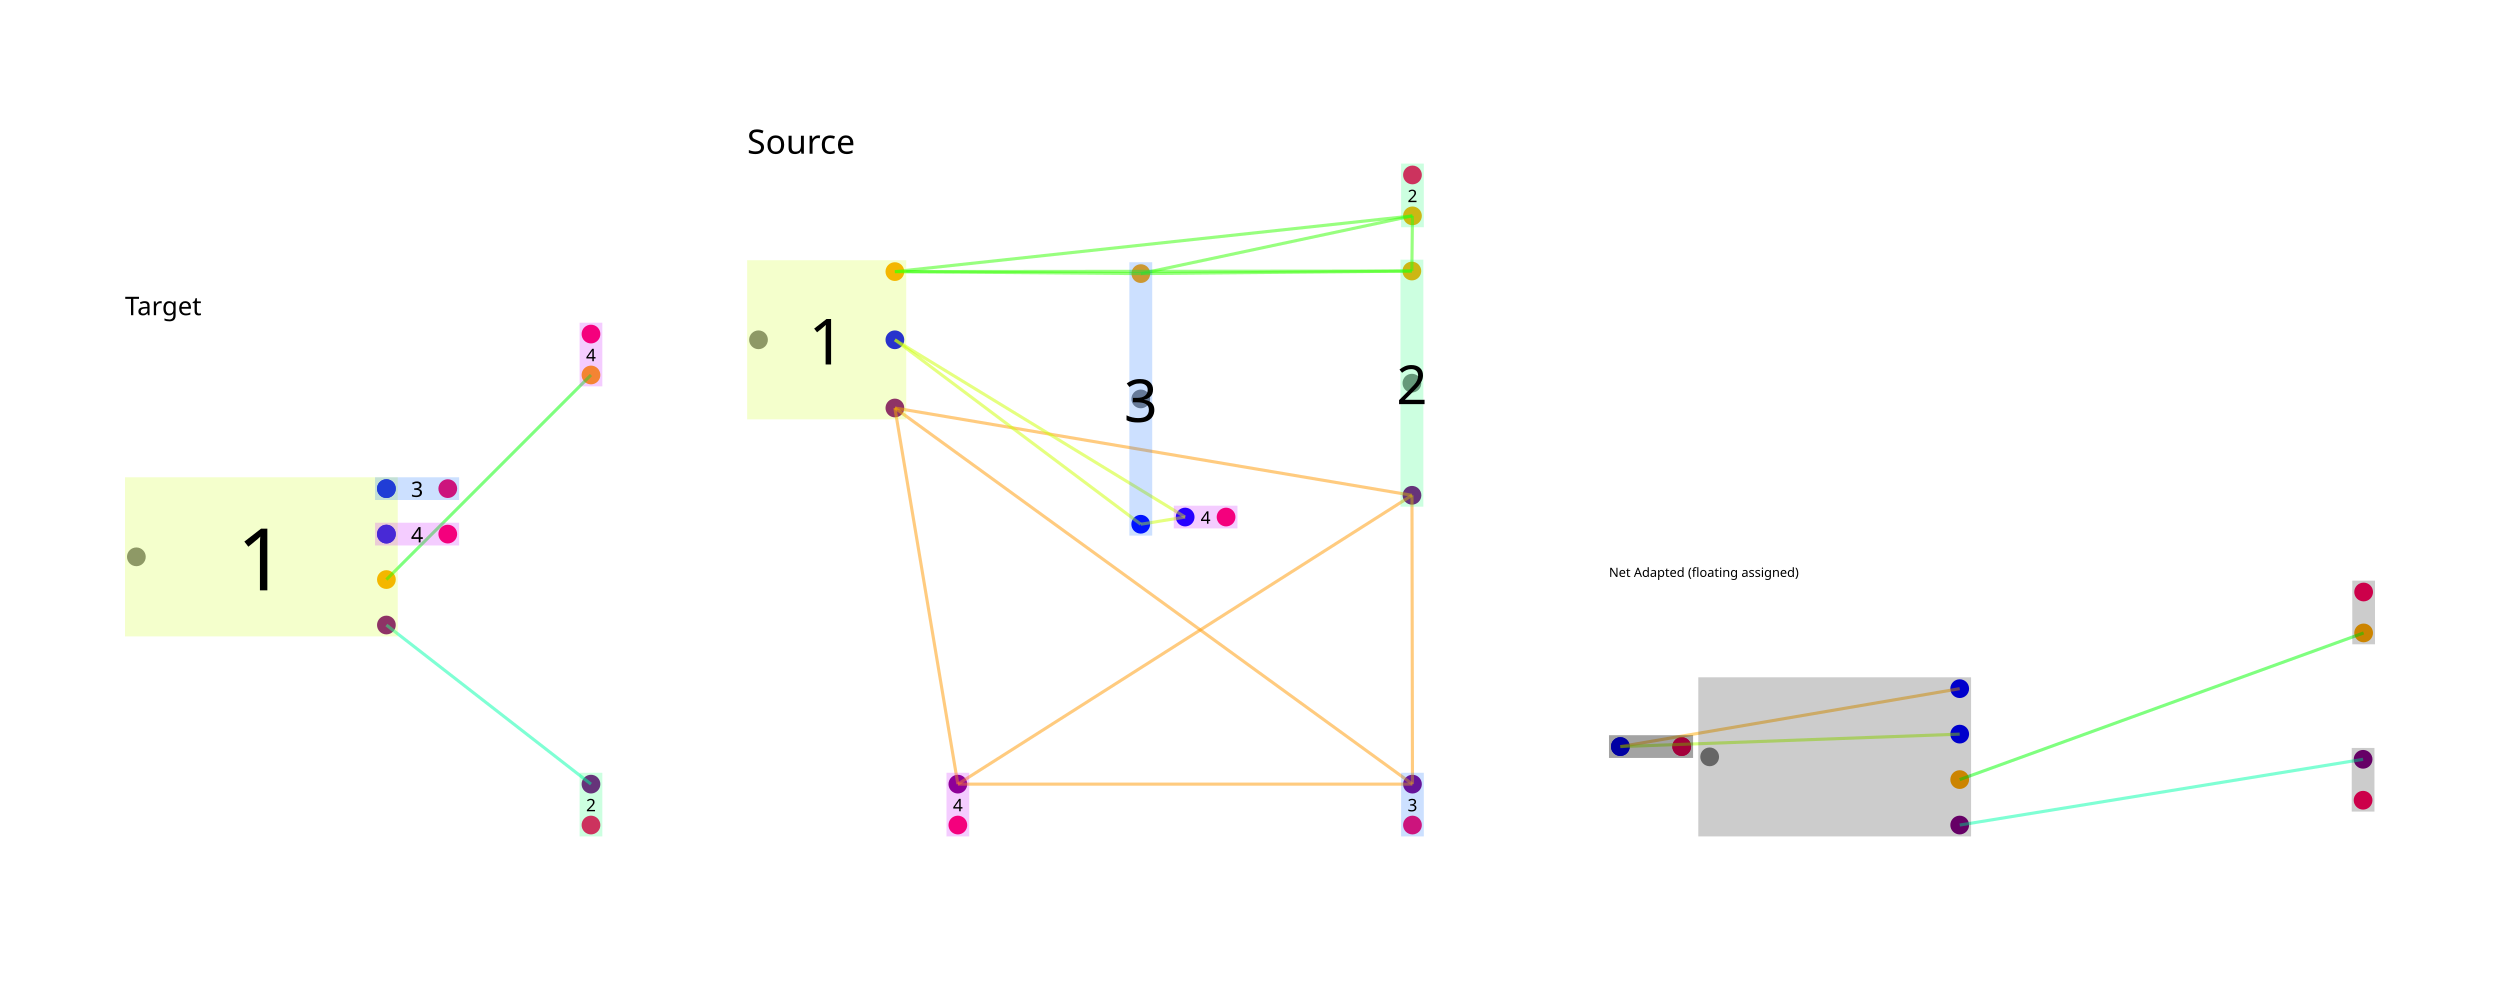
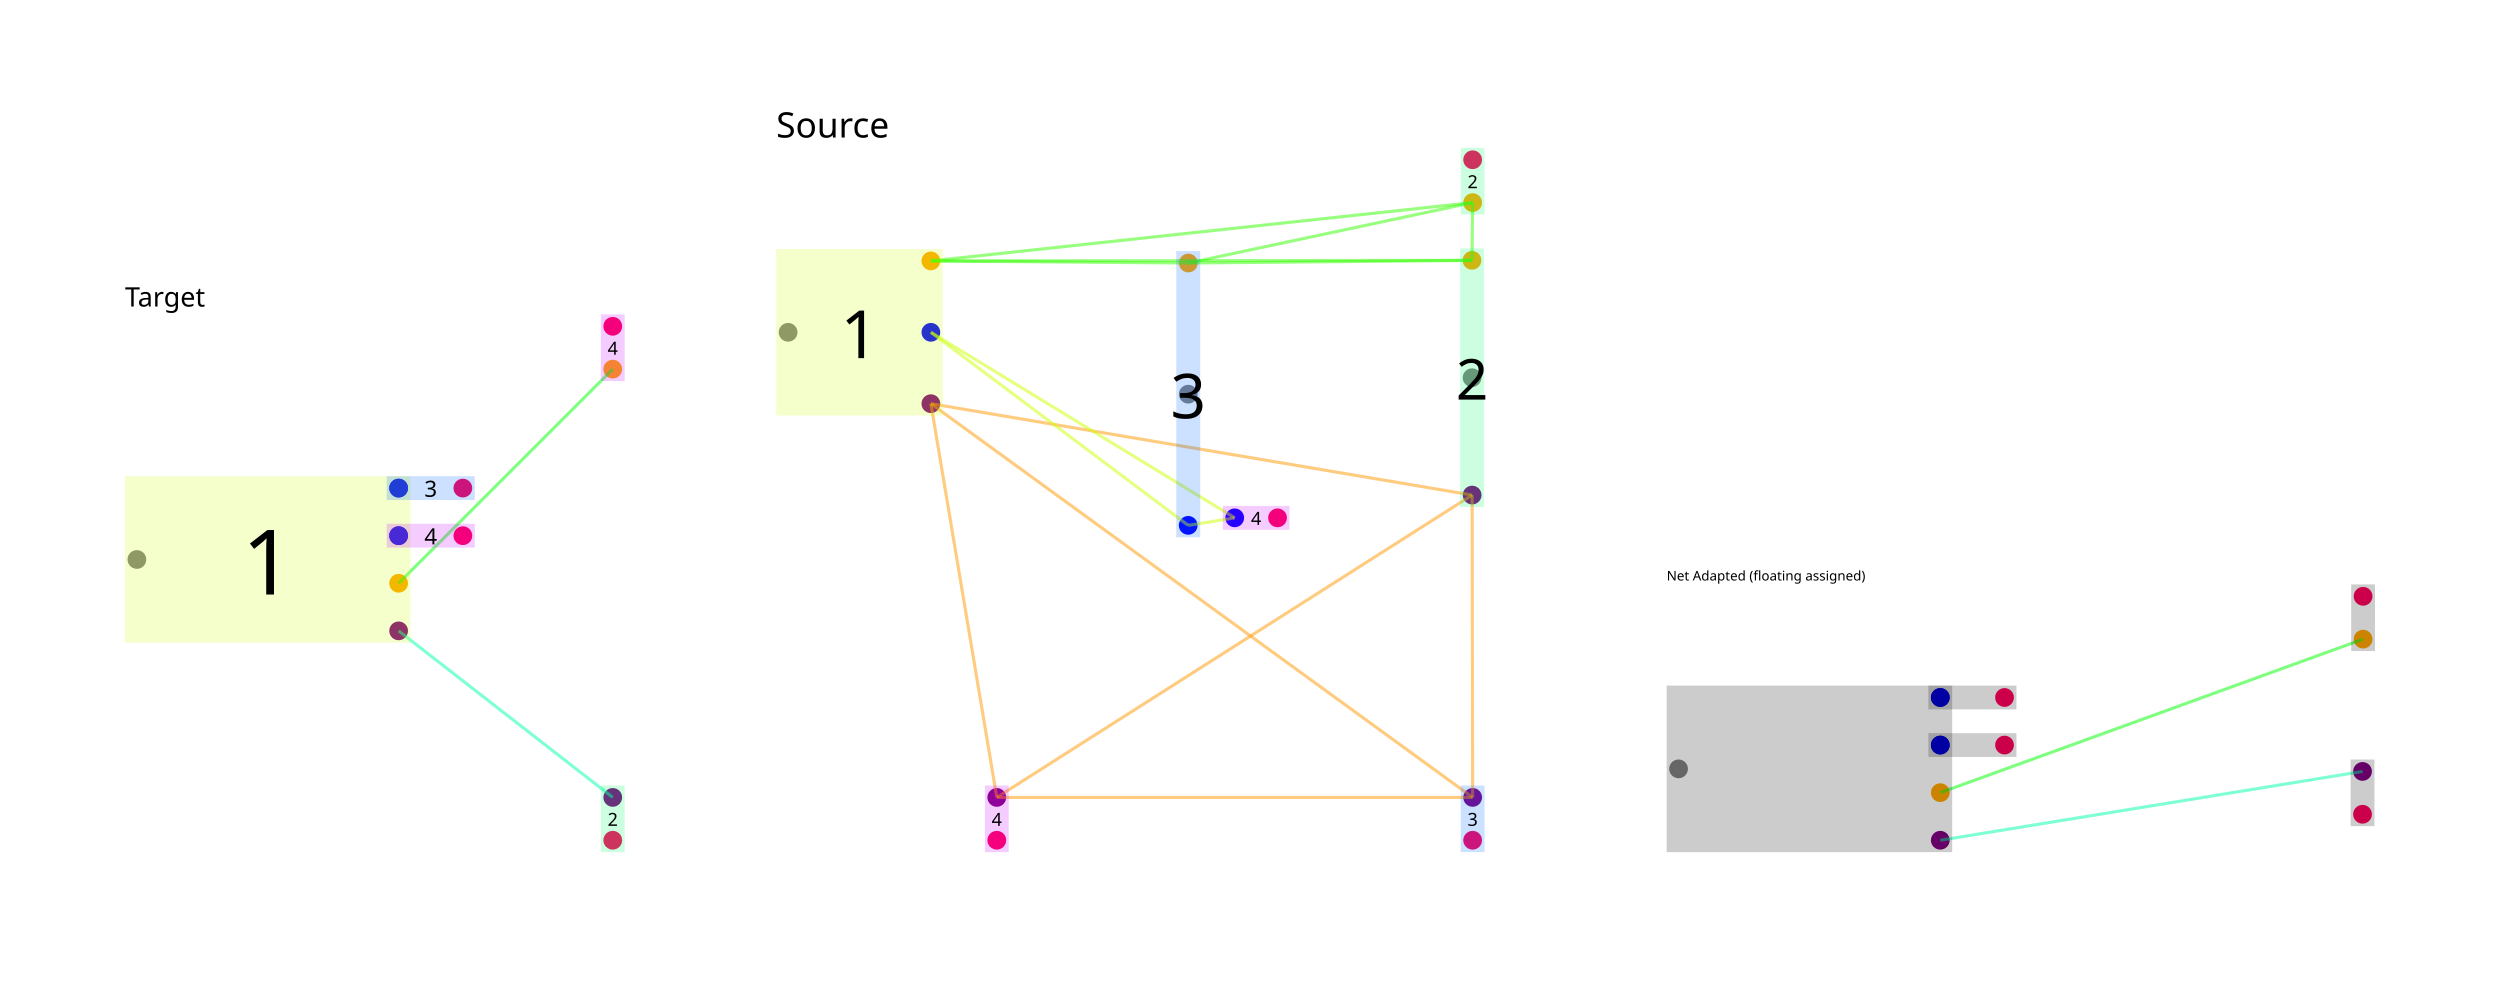
<svg xmlns="http://www.w3.org/2000/svg" width="800" height="320" viewBox="0 0 800 320">
  <rect width="100%" height="100%" fill="white" />
  <g>
-     <circle data-type="point" data-label="schematic_component_0_center component_center center_schematic_component_0" data-x="0" data-y="0" cx="43.637" cy="178.184" r="3" fill="gray" />
-   </g>
-   <g>
-     <circle data-type="point" data-label="schematic_port_0 normal unnamedsubcircuit13_connectivity_net0" data-x="1.1" data-y="0.30000000000000004" cx="123.648" cy="156.363" r="3" fill="blue" />
-   </g>
-   <g>
-     <circle data-type="point" data-label="schematic_port_1 normal unnamedsubcircuit13_connectivity_net1" data-x="1.1" data-y="0.09999999999999998" cx="123.648" cy="170.911" r="3" fill="blue" />
-   </g>
-   <g>
-     <circle data-type="point" data-label="schematic_port_2 vcc unnamedsubcircuit13_connectivity_net2" data-x="1.1" data-y="-0.10000000000000003" cx="123.648" cy="185.458" r="3" fill="orange" />
-   </g>
-   <g>
-     <circle data-type="point" data-label="schematic_port_3 gnd unnamedsubcircuit13_connectivity_net3" data-x="1.1" data-y="-0.30000000000000004" cx="123.648" cy="200.006" r="3" fill="purple" />
-   </g>
-   <g>
-     <circle data-type="point" data-label="schematic_net_label_0_pin gnd unnamedsubcircuit13_connectivity_net3" data-x="2" data-y="-1" cx="189.112" cy="250.922" r="3" fill="purple" />
-   </g>
-   <g>
-     <circle data-type="point" data-label="schematic_net_label_0_center netlabel_center schematic_net_label_0_center" data-x="2" data-y="-1.18" cx="189.112" cy="264.015" r="3" fill="hsl(338.4, 100%, 50%, 1)" />
-   </g>
-   <g>
-     <circle data-type="point" data-label="schematic_net_label_1_pin vcc unnamedsubcircuit13_connectivity_net2" data-x="2" data-y="0.8" cx="189.112" cy="119.994" r="3" fill="orange" />
-   </g>
-   <g>
-     <circle data-type="point" data-label="schematic_net_label_1_center netlabel_center schematic_net_label_1_center" data-x="2" data-y="0.98" cx="189.112" cy="106.901" r="3" fill="hsl(338.4, 100%, 50%, 1)" />
-   </g>
-   <g>
-     <circle data-type="point" data-label="schematic_net_label_2_pin normal unnamedsubcircuit13_connectivity_net0" data-x="1.1" data-y="0.30000000000000004" cx="123.648" cy="156.363" r="3" fill="blue" />
-   </g>
-   <g>
-     <circle data-type="point" data-label="schematic_net_label_2_center netlabel_center schematic_net_label_2_center" data-x="1.37" data-y="0.30000000000000004" cx="143.288" cy="156.363" r="3" fill="hsl(338.4, 100%, 50%, 1)" />
-   </g>
-   <g>
-     <circle data-type="point" data-label="schematic_net_label_3_pin normal unnamedsubcircuit13_connectivity_net1" data-x="1.1" data-y="0.09999999999999998" cx="123.648" cy="170.911" r="3" fill="blue" />
-   </g>
-   <g>
-     <circle data-type="point" data-label="schematic_net_label_3_center netlabel_center schematic_net_label_3_center" data-x="1.37" data-y="0.09999999999999998" cx="143.288" cy="170.911" r="3" fill="hsl(338.4, 100%, 50%, 1)" />
-   </g>
-   <g>
-     <circle data-type="point" data-label="schematic_component_0_center component_center center_schematic_component_0" data-x="2.736982540428231" data-y="0.9547950420240321" cx="242.719" cy="108.735" r="3" fill="gray" />
-   </g>
-   <g>
-     <circle data-type="point" data-label="schematic_port_0 gnd unnamedsubcircuit496_connectivity_net3" data-x="3.336982540428231" data-y="0.654795042024032" cx="286.361" cy="130.556" r="3" fill="purple" />
-   </g>
-   <g>
-     <circle data-type="point" data-label="schematic_port_1 normal unnamedsubcircuit496_connectivity_net1" data-x="3.336982540428231" data-y="0.9547950420240321" cx="286.361" cy="108.735" r="3" fill="blue" />
-   </g>
-   <g>
-     <circle data-type="point" data-label="schematic_port_2 vcc unnamedsubcircuit496_connectivity_net2" data-x="3.336982540428231" data-y="1.2547950420240321" cx="286.361" cy="86.913" r="3" fill="orange" />
-   </g>
-   <g>
-     <circle data-type="point" data-label="schematic_component_1_center component_center center_schematic_component_1" data-x="5.6116183458540805" data-y="0.7639923882821401" cx="451.813" cy="122.613" r="3" fill="gray" />
-   </g>
-   <g>
-     <circle data-type="point" data-label="schematic_port_3 vcc unnamedsubcircuit496_connectivity_net2" data-x="5.61134499585408" data-y="1.25725668828214" cx="451.793" cy="86.734" r="3" fill="orange" />
-   </g>
-   <g>
-     <circle data-type="point" data-label="schematic_port_4 gnd unnamedsubcircuit496_connectivity_net3" data-x="5.611891695854081" data-y="0.2707280882821401" cx="451.833" cy="158.492" r="3" fill="purple" />
-   </g>
-   <g>
-     <circle data-type="point" data-label="schematic_component_2_center component_center center_schematic_component_2" data-x="4.418793728406097" data-y="0.6946845352018942" cx="365.05" cy="127.655" r="3" fill="gray" />
-   </g>
-   <g>
-     <circle data-type="point" data-label="schematic_port_5 normal unnamedsubcircuit496_connectivity_net1" data-x="4.418520478406098" data-y="0.14339383520189397" cx="365.03" cy="167.754" r="3" fill="blue" />
-   </g>
-   <g>
-     <circle data-type="point" data-label="schematic_port_6 vcc unnamedsubcircuit496_connectivity_net2" data-x="4.4190669784060965" data-y="1.2459752352018945" cx="365.07" cy="87.555" r="3" fill="orange" />
-   </g>
-   <g>
-     <circle data-type="point" data-label="schematic_net_label_0_pin vcc unnamedsubcircuit496_connectivity_net2" data-x="5.614024435947429" data-y="1.5000000000000002" cx="451.988" cy="69.078" r="3" fill="orange" />
-   </g>
-   <g>
-     <circle data-type="point" data-label="schematic_net_label_0_center netlabel_center schematic_net_label_0_center" data-x="5.614024435947429" data-y="1.6800000000000002" cx="451.988" cy="55.985" r="3" fill="hsl(338.4, 100%, 50%, 1)" />
-   </g>
-   <g>
-     <circle data-type="point" data-label="schematic_net_label_1_pin normal unnamedsubcircuit496_connectivity_net1" data-x="4.614024435947429" data-y="0.17500000000000027" cx="379.251" cy="165.455" r="3" fill="blue" />
-   </g>
-   <g>
-     <circle data-type="point" data-label="schematic_net_label_1_center netlabel_center schematic_net_label_1_center" data-x="4.7940244359474296" data-y="0.17500000000000027" cx="392.343" cy="165.455" r="3" fill="hsl(338.4, 100%, 50%, 1)" />
-   </g>
-   <g>
-     <circle data-type="point" data-label="schematic_net_label_2_pin gnd unnamedsubcircuit496_connectivity_net3" data-x="5.614024435947429" data-y="-0.9999999999999998" cx="451.988" cy="250.922" r="3" fill="purple" />
-   </g>
-   <g>
-     <circle data-type="point" data-label="schematic_net_label_2_center netlabel_center schematic_net_label_2_center" data-x="5.614024435947429" data-y="-1.18" cx="451.988" cy="264.015" r="3" fill="hsl(338.4, 100%, 50%, 1)" />
-   </g>
-   <g>
-     <circle data-type="point" data-label="schematic_net_label_3_pin gnd unnamedsubcircuit496_connectivity_net3" data-x="3.614024435947429" data-y="-0.9999999999999998" cx="306.513" cy="250.922" r="3" fill="purple" />
-   </g>
-   <g>
-     <circle data-type="point" data-label="schematic_net_label_3_center netlabel_center schematic_net_label_3_center" data-x="3.614024435947429" data-y="-1.18" cx="306.513" cy="264.015" r="3" fill="hsl(338.4, 100%, 50%, 1)" />
-   </g>
-   <g>
-     <circle data-type="point" data-label="schematic_component_0_center component_center center_schematic_component_0" data-x="6.9215335087631145" data-y="-0.8799999999999998" cx="547.094" cy="242.194" r="3" fill="gray" />
-   </g>
-   <g>
-     <circle data-type="point" data-label="schematic_port_0 normal unnamedsubcircuit13_connectivity_net0" data-x="8.021533508763113" data-y="-0.5799999999999996" cx="627.105" cy="220.372" r="3" fill="blue" />
-   </g>
-   <g>
-     <circle data-type="point" data-label="schematic_port_1 normal unnamedsubcircuit13_connectivity_net1" data-x="8.021533508763113" data-y="-0.7799999999999998" cx="627.105" cy="234.92" r="3" fill="blue" />
-   </g>
-   <g>
-     <circle data-type="point" data-label="schematic_port_2 vcc unnamedsubcircuit13_connectivity_net2" data-x="8.021533508763113" data-y="-0.9799999999999998" cx="627.105" cy="249.467" r="3" fill="orange" />
-   </g>
-   <g>
-     <circle data-type="point" data-label="schematic_port_3 gnd unnamedsubcircuit13_connectivity_net3" data-x="8.021533508763113" data-y="-1.1799999999999997" cx="627.105" cy="264.015" r="3" fill="purple" />
-   </g>
-   <g>
-     <circle data-type="point" data-label="schematic_net_label_0_pin gnd unnamedsubcircuit13_connectivity_net3" data-x="9.796169314188964" data-y="-0.8908026537418918" cx="756.188" cy="242.979" r="3" fill="purple" />
-   </g>
-   <g>
-     <circle data-type="point" data-label="schematic_net_label_0_center netlabel_center schematic_net_label_0_center" data-x="9.796169314188964" data-y="-1.0708026537418918" cx="756.188" cy="256.072" r="3" fill="hsl(338.4, 100%, 50%, 1)" />
-   </g>
-   <g>
-     <circle data-type="point" data-label="schematic_net_label_1_pin vcc unnamedsubcircuit13_connectivity_net2" data-x="9.798575404282312" data-y="-0.33479504202403165" cx="756.363" cy="202.537" r="3" fill="orange" />
-   </g>
-   <g>
-     <circle data-type="point" data-label="schematic_net_label_1_center netlabel_center schematic_net_label_1_center" data-x="9.798575404282312" data-y="-0.15479504202403171" cx="756.363" cy="189.444" r="3" fill="hsl(338.4, 100%, 50%, 1)" />
-   </g>
-   <g>
-     <circle data-type="point" data-label="schematic_net_label_2_pin normal unnamedsubcircuit13_connectivity_net0" data-x="6.5285754042823125" data-y="-0.8347950420240317" cx="518.511" cy="238.906" r="3" fill="blue" />
-   </g>
-   <g>
-     <circle data-type="point" data-label="schematic_net_label_2_center netlabel_center schematic_net_label_2_center" data-x="6.798575404282312" data-y="-0.8347950420240317" cx="538.15" cy="238.906" r="3" fill="hsl(338.4, 100%, 50%, 1)" />
-   </g>
-   <g>
-     <circle data-type="point" data-label="schematic_net_label_3_pin normal unnamedsubcircuit13_connectivity_net1" data-x="6.5285754042823125" data-y="-0.8347950420240317" cx="518.511" cy="238.906" r="3" fill="blue" />
-   </g>
-   <g>
-     <circle data-type="point" data-label="schematic_net_label_3_center netlabel_center schematic_net_label_3_center" data-x="6.798575404282312" data-y="-0.8347950420240317" cx="538.15" cy="238.906" r="3" fill="hsl(338.4, 100%, 50%, 1)" />
-   </g>
-   <g>
-     <polyline data-points="1.1,0.30000000000000004 1.1,0.30000000000000004" data-type="line" data-label="" points="123.648,156.363 123.648,156.363" fill="none" stroke="hsl(40, 100%, 50%, 0.5)" stroke-width="1" />
-   </g>
-   <g>
-     <polyline data-points="1.1,0.09999999999999998 1.1,0.09999999999999998" data-type="line" data-label="" points="123.648,170.911 123.648,170.911" fill="none" stroke="hsl(80, 100%, 50%, 0.5)" stroke-width="1" />
-   </g>
-   <g>
-     <polyline data-points="1.1,-0.10000000000000003 2,0.8" data-type="line" data-label="" points="123.648,185.458 189.112,119.994" fill="none" stroke="hsl(120, 100%, 50%, 0.5)" stroke-width="1" />
-   </g>
-   <g>
-     <polyline data-points="1.1,-0.30000000000000004 2,-1" data-type="line" data-label="" points="123.648,200.006 189.112,250.922" fill="none" stroke="hsl(160, 100%, 50%, 0.5)" stroke-width="1" />
-   </g>
-   <g>
-     <polyline data-points="3.336982540428231,0.654795042024032 5.611891695854081,0.2707280882821401" data-type="line" data-label="" points="286.361,130.556 451.833,158.492" fill="none" stroke="hsl(36, 100%, 50%, 0.5)" stroke-width="1" />
-   </g>
-   <g>
-     <polyline data-points="3.336982540428231,0.654795042024032 5.614024435947429,-0.9999999999999998" data-type="line" data-label="" points="286.361,130.556 451.988,250.922" fill="none" stroke="hsl(36, 100%, 50%, 0.5)" stroke-width="1" />
-   </g>
-   <g>
-     <polyline data-points="3.336982540428231,0.654795042024032 3.614024435947429,-0.9999999999999998" data-type="line" data-label="" points="286.361,130.556 306.513,250.922" fill="none" stroke="hsl(36, 100%, 50%, 0.5)" stroke-width="1" />
-   </g>
-   <g>
-     <polyline data-points="5.611891695854081,0.2707280882821401 5.614024435947429,-0.9999999999999998" data-type="line" data-label="" points="451.833,158.492 451.988,250.922" fill="none" stroke="hsl(36, 100%, 50%, 0.5)" stroke-width="1" />
-   </g>
-   <g>
-     <polyline data-points="5.611891695854081,0.2707280882821401 3.614024435947429,-0.9999999999999998" data-type="line" data-label="" points="451.833,158.492 306.513,250.922" fill="none" stroke="hsl(36, 100%, 50%, 0.5)" stroke-width="1" />
-   </g>
-   <g>
-     <polyline data-points="5.614024435947429,-0.9999999999999998 3.614024435947429,-0.9999999999999998" data-type="line" data-label="" points="451.988,250.922 306.513,250.922" fill="none" stroke="hsl(36, 100%, 50%, 0.5)" stroke-width="1" />
-   </g>
-   <g>
-     <polyline data-points="3.336982540428231,0.9547950420240321 4.418520478406098,0.14339383520189397" data-type="line" data-label="" points="286.361,108.735 365.03,167.754" fill="none" stroke="hsl(72, 100%, 50%, 0.5)" stroke-width="1" />
-   </g>
-   <g>
-     <polyline data-points="3.336982540428231,0.9547950420240321 4.614024435947429,0.17500000000000027" data-type="line" data-label="" points="286.361,108.735 379.251,165.455" fill="none" stroke="hsl(72, 100%, 50%, 0.5)" stroke-width="1" />
-   </g>
-   <g>
-     <polyline data-points="4.418520478406098,0.14339383520189397 4.614024435947429,0.17500000000000027" data-type="line" data-label="" points="365.03,167.754 379.251,165.455" fill="none" stroke="hsl(72, 100%, 50%, 0.5)" stroke-width="1" />
-   </g>
-   <g>
-     <polyline data-points="3.336982540428231,1.2547950420240321 5.61134499585408,1.25725668828214" data-type="line" data-label="" points="286.361,86.913 451.793,86.734" fill="none" stroke="hsl(108, 100%, 50%, 0.5)" stroke-width="1" />
-   </g>
-   <g>
-     <polyline data-points="3.336982540428231,1.2547950420240321 4.4190669784060965,1.2459752352018945" data-type="line" data-label="" points="286.361,86.913 365.07,87.555" fill="none" stroke="hsl(108, 100%, 50%, 0.5)" stroke-width="1" />
-   </g>
-   <g>
-     <polyline data-points="3.336982540428231,1.2547950420240321 5.614024435947429,1.5000000000000002" data-type="line" data-label="" points="286.361,86.913 451.988,69.078" fill="none" stroke="hsl(108, 100%, 50%, 0.5)" stroke-width="1" />
-   </g>
-   <g>
-     <polyline data-points="5.61134499585408,1.25725668828214 4.4190669784060965,1.2459752352018945" data-type="line" data-label="" points="451.793,86.734 365.07,87.555" fill="none" stroke="hsl(108, 100%, 50%, 0.5)" stroke-width="1" />
-   </g>
-   <g>
-     <polyline data-points="5.61134499585408,1.25725668828214 5.614024435947429,1.5000000000000002" data-type="line" data-label="" points="451.793,86.734 451.988,69.078" fill="none" stroke="hsl(108, 100%, 50%, 0.5)" stroke-width="1" />
-   </g>
-   <g>
-     <polyline data-points="4.4190669784060965,1.2459752352018945 5.614024435947429,1.5000000000000002" data-type="line" data-label="" points="365.07,87.555 451.988,69.078" fill="none" stroke="hsl(108, 100%, 50%, 0.5)" stroke-width="1" />
-   </g>
-   <g>
-     <polyline data-points="8.021533508763113,-0.5799999999999996 6.5285754042823125,-0.8347950420240317" data-type="line" data-label="" points="627.105,220.372 518.511,238.906" fill="none" stroke="hsl(40, 100%, 50%, 0.5)" stroke-width="1" />
-   </g>
-   <g>
-     <polyline data-points="8.021533508763113,-0.7799999999999998 6.5285754042823125,-0.8347950420240317" data-type="line" data-label="" points="627.105,234.92 518.511,238.906" fill="none" stroke="hsl(80, 100%, 50%, 0.5)" stroke-width="1" />
-   </g>
-   <g>
-     <polyline data-points="8.021533508763113,-0.9799999999999998 9.798575404282312,-0.33479504202403165" data-type="line" data-label="" points="627.105,249.467 756.363,202.537" fill="none" stroke="hsl(120, 100%, 50%, 0.5)" stroke-width="1" />
-   </g>
-   <g>
-     <polyline data-points="8.021533508763113,-1.1799999999999997 9.796169314188964,-0.8908026537418918" data-type="line" data-label="" points="627.105,264.015 756.188,242.979" fill="none" stroke="hsl(160, 100%, 50%, 0.5)" stroke-width="1" />
-   </g>
-   <g>
-     <rect data-type="rect" data-label="schematic_component_0" data-x="0.55" data-y="0" x="40" y="152.726" width="87.285" height="50.916" fill="hsl(72, 100%, 50%, 0.2)" stroke="black" stroke-width="0.014" />
-   </g>
-   <g>
-     <rect data-type="rect" data-label="schematic_net_label_0" data-x="2" data-y="-1.0899999999999999" x="185.475" y="247.285" width="7.274" height="20.367" fill="hsl(144, 100%, 50%, 0.2)" stroke="black" stroke-width="0.014" />
-   </g>
-   <g>
-     <rect data-type="rect" data-label="schematic_net_label_1" data-x="2" data-y="0.89" x="185.475" y="103.265" width="7.274" height="20.367" fill="hsl(288, 100%, 50%, 0.2)" stroke="black" stroke-width="0.014" />
-   </g>
-   <g>
-     <rect data-type="rect" data-label="schematic_net_label_2" data-x="1.235" data-y="0.30000000000000004" x="120.012" y="152.726" width="26.913" height="7.274" fill="hsl(216, 100%, 50%, 0.2)" stroke="black" stroke-width="0.014" />
-   </g>
-   <g>
-     <rect data-type="rect" data-label="schematic_net_label_3" data-x="1.235" data-y="0.09999999999999998" x="120.012" y="167.274" width="26.913" height="7.274" fill="hsl(288, 100%, 50%, 0.2)" stroke="black" stroke-width="0.014" />
-   </g>
-   <g>
-     <rect data-type="rect" data-label="schematic_component_0" data-x="3.036982540428231" data-y="0.9547950420240321" x="239.082" y="83.277" width="50.916" height="50.916" fill="hsl(72, 100%, 50%, 0.2)" stroke="black" stroke-width="0.014" />
-   </g>
-   <g>
-     <rect data-type="rect" data-label="schematic_component_1" data-x="5.6116183458540805" data-y="0.7639923882821401" x="448.157" y="83.098" width="7.314" height="79.032" fill="hsl(144, 100%, 50%, 0.2)" stroke="black" stroke-width="0.014" />
-   </g>
-   <g>
-     <rect data-type="rect" data-label="schematic_component_2" data-x="4.418793728406097" data-y="0.6946845352018942" x="361.393" y="83.918" width="7.314" height="87.473" fill="hsl(216, 100%, 50%, 0.2)" stroke="black" stroke-width="0.014" />
-   </g>
-   <g>
-     <rect data-type="rect" data-label="schematic_net_label_0" data-x="5.614024435947429" data-y="1.5900000000000003" x="448.351" y="52.348" width="7.274" height="20.367" fill="hsl(144, 100%, 50%, 0.2)" stroke="black" stroke-width="0.014" />
-   </g>
-   <g>
-     <rect data-type="rect" data-label="schematic_net_label_1" data-x="4.704024435947429" data-y="0.17500000000000027" x="375.614" y="161.818" width="20.367" height="7.274" fill="hsl(288, 100%, 50%, 0.2)" stroke="black" stroke-width="0.014" />
-   </g>
-   <g>
-     <rect data-type="rect" data-label="schematic_net_label_2" data-x="5.614024435947429" data-y="-1.0899999999999996" x="448.351" y="247.285" width="7.274" height="20.367" fill="hsl(216, 100%, 50%, 0.2)" stroke="black" stroke-width="0.014" />
-   </g>
-   <g>
-     <rect data-type="rect" data-label="schematic_net_label_3" data-x="3.614024435947429" data-y="-1.0899999999999996" x="302.876" y="247.285" width="7.274" height="20.367" fill="hsl(288, 100%, 50%, 0.2)" stroke="black" stroke-width="0.014" />
-   </g>
-   <g>
-     <rect data-type="rect" data-label="schematic_component_0" data-x="7.471533508763114" data-y="-0.8799999999999997" x="543.457" y="216.735" width="87.285" height="50.916" fill="rgba(0, 0, 0, 0.2)" stroke="black" stroke-width="0.014" />
-   </g>
-   <g>
-     <rect data-type="rect" data-label="schematic_net_label_0" data-x="9.796169314188964" data-y="-0.9808026537418918" x="752.551" y="239.343" width="7.274" height="20.367" fill="rgba(0, 0, 0, 0.2)" stroke="black" stroke-width="0.014" />
-   </g>
-   <g>
-     <rect data-type="rect" data-label="schematic_net_label_1" data-x="9.798575404282312" data-y="-0.24479504202403168" x="752.726" y="185.807" width="7.274" height="20.367" fill="rgba(0, 0, 0, 0.2)" stroke="black" stroke-width="0.014" />
-   </g>
-   <g>
-     <rect data-type="rect" data-label="schematic_net_label_2" data-x="6.663575404282312" data-y="-0.8347950420240317" x="514.874" y="235.269" width="26.913" height="7.274" fill="rgba(0, 0, 0, 0.2)" stroke="black" stroke-width="0.014" />
-   </g>
-   <g>
-     <rect data-type="rect" data-label="schematic_net_label_3" data-x="6.663575404282312" data-y="-0.8347950420240317" x="514.874" y="235.269" width="26.913" height="7.274" fill="rgba(0, 0, 0, 0.2)" stroke="black" stroke-width="0.014" />
-   </g>
-   <text data-type="text" data-label="Target" data-x="-0.050000000000000044" data-y="1.03" x="40" y="103.265" fill="black" font-size="8.219" font-family="sans-serif" text-anchor="start" dominant-baseline="text-after-edge">Target</text>
-   <text data-type="text" data-label="1" data-x="0.55" data-y="0" x="83.643" y="178.184" fill="black" font-size="27.64" font-family="sans-serif" text-anchor="middle" dominant-baseline="central">1</text>
-   <text data-type="text" data-label="2" data-x="2" data-y="-1.0899999999999999" x="189.112" y="257.469" fill="black" font-size="5.528" font-family="sans-serif" text-anchor="middle" dominant-baseline="central">2</text>
-   <text data-type="text" data-label="4" data-x="2" data-y="0.89" x="189.112" y="113.448" fill="black" font-size="5.528" font-family="sans-serif" text-anchor="middle" dominant-baseline="central">4</text>
-   <text data-type="text" data-label="3" data-x="1.235" data-y="0.30000000000000004" x="133.468" y="156.363" fill="black" font-size="6.837" font-family="sans-serif" text-anchor="middle" dominant-baseline="central">3</text>
-   <text data-type="text" data-label="4" data-x="1.235" data-y="0.09999999999999998" x="133.468" y="170.911" fill="black" font-size="6.837" font-family="sans-serif" text-anchor="middle" dominant-baseline="central">4</text>
-   <text data-type="text" data-label="Source" data-x="2.686982540428231" data-y="1.7300000000000002" x="239.082" y="52.348" fill="black" font-size="10.765" font-family="sans-serif" text-anchor="start" dominant-baseline="text-after-edge">Source</text>
-   <text data-type="text" data-label="1" data-x="3.036982540428231" data-y="0.9547950420240321" x="264.54" y="108.735" fill="black" font-size="20.367" font-family="sans-serif" text-anchor="middle" dominant-baseline="central">1</text>
-   <text data-type="text" data-label="2" data-x="5.6116183458540805" data-y="0.7639923882821401" x="451.813" y="122.613" fill="black" font-size="17.269" font-family="sans-serif" text-anchor="middle" dominant-baseline="central">2</text>
-   <text data-type="text" data-label="3" data-x="4.418793728406097" data-y="0.6946845352018942" x="365.05" y="127.655" fill="black" font-size="18.957" font-family="sans-serif" text-anchor="middle" dominant-baseline="central">3</text>
-   <text data-type="text" data-label="2" data-x="5.614024435947429" data-y="1.5900000000000003" x="451.988" y="62.531" fill="black" font-size="5.528" font-family="sans-serif" text-anchor="middle" dominant-baseline="central">2</text>
-   <text data-type="text" data-label="4" data-x="4.704024435947429" data-y="0.17500000000000027" x="385.797" y="165.455" fill="black" font-size="5.528" font-family="sans-serif" text-anchor="middle" dominant-baseline="central">4</text>
-   <text data-type="text" data-label="3" data-x="5.614024435947429" data-y="-1.0899999999999996" x="451.988" y="257.469" fill="black" font-size="5.528" font-family="sans-serif" text-anchor="middle" dominant-baseline="central">3</text>
-   <text data-type="text" data-label="4" data-x="3.614024435947429" data-y="-1.0899999999999996" x="306.513" y="257.469" fill="black" font-size="5.528" font-family="sans-serif" text-anchor="middle" dominant-baseline="central">4</text>
-   <text data-type="text" data-label="Net Adapted (floating assigned)" data-x="6.478575404282312" data-y="-0.10479504202403167" x="514.874" y="185.807" fill="black" font-size="4.092" font-family="sans-serif" text-anchor="start" dominant-baseline="text-after-edge">Net Adapted (floating assigned)</text>
+     <circle data-type="point" data-label="schematic_component_0_center component_center center_schematic_component_0" data-x="0" data-y="0" cx="43.807" cy="179.035" r="3" fill="gray" />
+   </g>
+   <g>
+     <circle data-type="point" data-label="schematic_port_0 normal unnamedsubcircuit13_connectivity_net0" data-x="1.1" data-y="0.30000000000000004" cx="127.559" cy="156.193" r="3" fill="blue" />
+   </g>
+   <g>
+     <circle data-type="point" data-label="schematic_port_1 normal unnamedsubcircuit13_connectivity_net1" data-x="1.1" data-y="0.09999999999999998" cx="127.559" cy="171.421" r="3" fill="blue" />
+   </g>
+   <g>
+     <circle data-type="point" data-label="schematic_port_2 vcc unnamedsubcircuit13_connectivity_net2" data-x="1.1" data-y="-0.10000000000000003" cx="127.559" cy="186.648" r="3" fill="orange" />
+   </g>
+   <g>
+     <circle data-type="point" data-label="schematic_port_3 gnd unnamedsubcircuit13_connectivity_net3" data-x="1.1" data-y="-0.30000000000000004" cx="127.559" cy="201.876" r="3" fill="purple" />
+   </g>
+   <g>
+     <circle data-type="point" data-label="schematic_net_label_0_pin gnd unnamedsubcircuit13_connectivity_net3" data-x="2" data-y="-1" cx="196.083" cy="255.173" r="3" fill="purple" />
+   </g>
+   <g>
+     <circle data-type="point" data-label="schematic_net_label_0_center netlabel_center schematic_net_label_0_center" data-x="2" data-y="-1.18" cx="196.083" cy="268.878" r="3" fill="hsl(338.4, 100%, 50%, 1)" />
+   </g>
+   <g>
+     <circle data-type="point" data-label="schematic_net_label_1_pin vcc unnamedsubcircuit13_connectivity_net2" data-x="2" data-y="0.8" cx="196.083" cy="118.124" r="3" fill="orange" />
+   </g>
+   <g>
+     <circle data-type="point" data-label="schematic_net_label_1_center netlabel_center schematic_net_label_1_center" data-x="2" data-y="0.98" cx="196.083" cy="104.419" r="3" fill="hsl(338.4, 100%, 50%, 1)" />
+   </g>
+   <g>
+     <circle data-type="point" data-label="schematic_net_label_2_pin normal unnamedsubcircuit13_connectivity_net0" data-x="1.1" data-y="0.30000000000000004" cx="127.559" cy="156.193" r="3" fill="blue" />
+   </g>
+   <g>
+     <circle data-type="point" data-label="schematic_net_label_2_center netlabel_center schematic_net_label_2_center" data-x="1.37" data-y="0.30000000000000004" cx="148.116" cy="156.193" r="3" fill="hsl(338.4, 100%, 50%, 1)" />
+   </g>
+   <g>
+     <circle data-type="point" data-label="schematic_net_label_3_pin normal unnamedsubcircuit13_connectivity_net1" data-x="1.1" data-y="0.09999999999999998" cx="127.559" cy="171.421" r="3" fill="blue" />
+   </g>
+   <g>
+     <circle data-type="point" data-label="schematic_net_label_3_center netlabel_center schematic_net_label_3_center" data-x="1.37" data-y="0.09999999999999998" cx="148.116" cy="171.421" r="3" fill="hsl(338.4, 100%, 50%, 1)" />
+   </g>
+   <g>
+     <circle data-type="point" data-label="schematic_component_0_center component_center center_schematic_component_0" data-x="2.736982540428231" data-y="0.9547950420240321" cx="252.196" cy="106.338" r="3" fill="gray" />
+   </g>
+   <g>
+     <circle data-type="point" data-label="schematic_port_0 gnd unnamedsubcircuit496_connectivity_net3" data-x="3.336982540428231" data-y="0.654795042024032" cx="297.879" cy="129.18" r="3" fill="purple" />
+   </g>
+   <g>
+     <circle data-type="point" data-label="schematic_port_1 normal unnamedsubcircuit496_connectivity_net1" data-x="3.336982540428231" data-y="0.9547950420240321" cx="297.879" cy="106.338" r="3" fill="blue" />
+   </g>
+   <g>
+     <circle data-type="point" data-label="schematic_port_2 vcc unnamedsubcircuit496_connectivity_net2" data-x="3.336982540428231" data-y="1.2547950420240321" cx="297.879" cy="83.497" r="3" fill="orange" />
+   </g>
+   <g>
+     <circle data-type="point" data-label="schematic_component_1_center component_center center_schematic_component_1" data-x="5.6116183458540805" data-y="0.7639923882821401" cx="471.065" cy="120.866" r="3" fill="gray" />
+   </g>
+   <g>
+     <circle data-type="point" data-label="schematic_port_3 vcc unnamedsubcircuit496_connectivity_net2" data-x="5.61134499585408" data-y="1.25725668828214" cx="471.044" cy="83.309" r="3" fill="orange" />
+   </g>
+   <g>
+     <circle data-type="point" data-label="schematic_port_4 gnd unnamedsubcircuit496_connectivity_net3" data-x="5.611891695854081" data-y="0.2707280882821401" cx="471.086" cy="158.422" r="3" fill="purple" />
+   </g>
+   <g>
+     <circle data-type="point" data-label="schematic_component_2_center component_center center_schematic_component_2" data-x="4.418793728406097" data-y="0.6946845352018942" cx="380.246" cy="126.143" r="3" fill="gray" />
+   </g>
+   <g>
+     <circle data-type="point" data-label="schematic_port_5 normal unnamedsubcircuit496_connectivity_net1" data-x="4.418520478406098" data-y="0.14339383520189397" cx="380.225" cy="168.117" r="3" fill="blue" />
+   </g>
+   <g>
+     <circle data-type="point" data-label="schematic_port_6 vcc unnamedsubcircuit496_connectivity_net2" data-x="4.4190669784060965" data-y="1.2459752352018945" cx="380.266" cy="84.168" r="3" fill="orange" />
+   </g>
+   <g>
+     <circle data-type="point" data-label="schematic_net_label_0_pin vcc unnamedsubcircuit496_connectivity_net2" data-x="5.614024435947429" data-y="1.5000000000000002" cx="471.248" cy="64.827" r="3" fill="orange" />
+   </g>
+   <g>
+     <circle data-type="point" data-label="schematic_net_label_0_center netlabel_center schematic_net_label_0_center" data-x="5.614024435947429" data-y="1.6800000000000002" cx="471.248" cy="51.122" r="3" fill="hsl(338.4, 100%, 50%, 1)" />
+   </g>
+   <g>
+     <circle data-type="point" data-label="schematic_net_label_1_pin normal unnamedsubcircuit496_connectivity_net1" data-x="4.614024435947429" data-y="0.17500000000000027" cx="395.11" cy="165.71" r="3" fill="blue" />
+   </g>
+   <g>
+     <circle data-type="point" data-label="schematic_net_label_1_center netlabel_center schematic_net_label_1_center" data-x="4.7940244359474296" data-y="0.17500000000000027" cx="408.815" cy="165.71" r="3" fill="hsl(338.4, 100%, 50%, 1)" />
+   </g>
+   <g>
+     <circle data-type="point" data-label="schematic_net_label_2_pin gnd unnamedsubcircuit496_connectivity_net3" data-x="5.614024435947429" data-y="-0.9999999999999998" cx="471.248" cy="255.173" r="3" fill="purple" />
+   </g>
+   <g>
+     <circle data-type="point" data-label="schematic_net_label_2_center netlabel_center schematic_net_label_2_center" data-x="5.614024435947429" data-y="-1.18" cx="471.248" cy="268.878" r="3" fill="hsl(338.4, 100%, 50%, 1)" />
+   </g>
+   <g>
+     <circle data-type="point" data-label="schematic_net_label_3_pin gnd unnamedsubcircuit496_connectivity_net3" data-x="3.614024435947429" data-y="-0.9999999999999998" cx="318.972" cy="255.173" r="3" fill="purple" />
+   </g>
+   <g>
+     <circle data-type="point" data-label="schematic_net_label_3_center netlabel_center schematic_net_label_3_center" data-x="3.614024435947429" data-y="-1.18" cx="318.972" cy="268.878" r="3" fill="hsl(338.4, 100%, 50%, 1)" />
+   </g>
+   <g>
+     <circle data-type="point" data-label="schematic_component_0_center component_center center_schematic_component_0" data-x="6.479455641222213" data-y="-0.8799999999999998" cx="537.141" cy="246.036" r="3" fill="gray" />
+   </g>
+   <g>
+     <circle data-type="point" data-label="schematic_port_0 normal unnamedsubcircuit13_connectivity_net0" data-x="7.5794556412222125" data-y="-0.5799999999999996" cx="620.892" cy="223.195" r="3" fill="blue" />
+   </g>
+   <g>
+     <circle data-type="point" data-label="schematic_port_1 normal unnamedsubcircuit13_connectivity_net1" data-x="7.5794556412222125" data-y="-0.7799999999999998" cx="620.892" cy="238.422" r="3" fill="blue" />
+   </g>
+   <g>
+     <circle data-type="point" data-label="schematic_port_2 vcc unnamedsubcircuit13_connectivity_net2" data-x="7.5794556412222125" data-y="-0.9799999999999998" cx="620.892" cy="253.65" r="3" fill="orange" />
+   </g>
+   <g>
+     <circle data-type="point" data-label="schematic_port_3 gnd unnamedsubcircuit13_connectivity_net3" data-x="7.5794556412222125" data-y="-1.1799999999999997" cx="620.892" cy="268.878" r="3" fill="purple" />
+   </g>
+   <g>
+     <circle data-type="point" data-label="schematic_net_label_0_pin gnd unnamedsubcircuit13_connectivity_net3" data-x="9.354091446648063" data-y="-0.8908026537418918" cx="756.01" cy="246.859" r="3" fill="purple" />
+   </g>
+   <g>
+     <circle data-type="point" data-label="schematic_net_label_0_center netlabel_center schematic_net_label_0_center" data-x="9.354091446648063" data-y="-1.0708026537418918" cx="756.01" cy="260.563" r="3" fill="hsl(338.4, 100%, 50%, 1)" />
+   </g>
+   <g>
+     <circle data-type="point" data-label="schematic_net_label_1_pin vcc unnamedsubcircuit13_connectivity_net2" data-x="9.356497536741411" data-y="-0.33479504202403165" cx="756.193" cy="204.525" r="3" fill="orange" />
+   </g>
+   <g>
+     <circle data-type="point" data-label="schematic_net_label_1_center netlabel_center schematic_net_label_1_center" data-x="9.356497536741411" data-y="-0.15479504202403171" cx="756.193" cy="190.82" r="3" fill="hsl(338.4, 100%, 50%, 1)" />
+   </g>
+   <g>
+     <circle data-type="point" data-label="schematic_net_label_2_pin normal unnamedsubcircuit13_connectivity_net0" data-x="7.5794556412222125" data-y="-0.5799999999999996" cx="620.892" cy="223.195" r="3" fill="blue" />
+   </g>
+   <g>
+     <circle data-type="point" data-label="schematic_net_label_2_center netlabel_center schematic_net_label_2_center" data-x="7.849455641222212" data-y="-0.5799999999999996" cx="641.45" cy="223.195" r="3" fill="hsl(338.4, 100%, 50%, 1)" />
+   </g>
+   <g>
+     <circle data-type="point" data-label="schematic_net_label_3_pin normal unnamedsubcircuit13_connectivity_net1" data-x="7.5794556412222125" data-y="-0.7799999999999998" cx="620.892" cy="238.422" r="3" fill="blue" />
+   </g>
+   <g>
+     <circle data-type="point" data-label="schematic_net_label_3_center netlabel_center schematic_net_label_3_center" data-x="7.849455641222212" data-y="-0.7799999999999998" cx="641.45" cy="238.422" r="3" fill="hsl(338.4, 100%, 50%, 1)" />
+   </g>
+   <g>
+     <polyline data-points="1.1,0.30000000000000004 1.1,0.30000000000000004" data-type="line" data-label="" points="127.559,156.193 127.559,156.193" fill="none" stroke="hsl(40, 100%, 50%, 0.5)" stroke-width="1" />
+   </g>
+   <g>
+     <polyline data-points="1.1,0.09999999999999998 1.1,0.09999999999999998" data-type="line" data-label="" points="127.559,171.421 127.559,171.421" fill="none" stroke="hsl(80, 100%, 50%, 0.5)" stroke-width="1" />
+   </g>
+   <g>
+     <polyline data-points="1.1,-0.10000000000000003 2,0.8" data-type="line" data-label="" points="127.559,186.648 196.083,118.124" fill="none" stroke="hsl(120, 100%, 50%, 0.5)" stroke-width="1" />
+   </g>
+   <g>
+     <polyline data-points="1.1,-0.30000000000000004 2,-1" data-type="line" data-label="" points="127.559,201.876 196.083,255.173" fill="none" stroke="hsl(160, 100%, 50%, 0.5)" stroke-width="1" />
+   </g>
+   <g>
+     <polyline data-points="3.336982540428231,0.654795042024032 5.611891695854081,0.2707280882821401" data-type="line" data-label="" points="297.879,129.18 471.086,158.422" fill="none" stroke="hsl(36, 100%, 50%, 0.5)" stroke-width="1" />
+   </g>
+   <g>
+     <polyline data-points="3.336982540428231,0.654795042024032 5.614024435947429,-0.9999999999999998" data-type="line" data-label="" points="297.879,129.18 471.248,255.173" fill="none" stroke="hsl(36, 100%, 50%, 0.5)" stroke-width="1" />
+   </g>
+   <g>
+     <polyline data-points="3.336982540428231,0.654795042024032 3.614024435947429,-0.9999999999999998" data-type="line" data-label="" points="297.879,129.18 318.972,255.173" fill="none" stroke="hsl(36, 100%, 50%, 0.5)" stroke-width="1" />
+   </g>
+   <g>
+     <polyline data-points="5.611891695854081,0.2707280882821401 5.614024435947429,-0.9999999999999998" data-type="line" data-label="" points="471.086,158.422 471.248,255.173" fill="none" stroke="hsl(36, 100%, 50%, 0.5)" stroke-width="1" />
+   </g>
+   <g>
+     <polyline data-points="5.611891695854081,0.2707280882821401 3.614024435947429,-0.9999999999999998" data-type="line" data-label="" points="471.086,158.422 318.972,255.173" fill="none" stroke="hsl(36, 100%, 50%, 0.5)" stroke-width="1" />
+   </g>
+   <g>
+     <polyline data-points="5.614024435947429,-0.9999999999999998 3.614024435947429,-0.9999999999999998" data-type="line" data-label="" points="471.248,255.173 318.972,255.173" fill="none" stroke="hsl(36, 100%, 50%, 0.5)" stroke-width="1" />
+   </g>
+   <g>
+     <polyline data-points="3.336982540428231,0.9547950420240321 4.418520478406098,0.14339383520189397" data-type="line" data-label="" points="297.879,106.338 380.225,168.117" fill="none" stroke="hsl(72, 100%, 50%, 0.5)" stroke-width="1" />
+   </g>
+   <g>
+     <polyline data-points="3.336982540428231,0.9547950420240321 4.614024435947429,0.17500000000000027" data-type="line" data-label="" points="297.879,106.338 395.11,165.71" fill="none" stroke="hsl(72, 100%, 50%, 0.5)" stroke-width="1" />
+   </g>
+   <g>
+     <polyline data-points="4.418520478406098,0.14339383520189397 4.614024435947429,0.17500000000000027" data-type="line" data-label="" points="380.225,168.117 395.11,165.71" fill="none" stroke="hsl(72, 100%, 50%, 0.5)" stroke-width="1" />
+   </g>
+   <g>
+     <polyline data-points="3.336982540428231,1.2547950420240321 5.61134499585408,1.25725668828214" data-type="line" data-label="" points="297.879,83.497 471.044,83.309" fill="none" stroke="hsl(108, 100%, 50%, 0.5)" stroke-width="1" />
+   </g>
+   <g>
+     <polyline data-points="3.336982540428231,1.2547950420240321 4.4190669784060965,1.2459752352018945" data-type="line" data-label="" points="297.879,83.497 380.266,84.168" fill="none" stroke="hsl(108, 100%, 50%, 0.5)" stroke-width="1" />
+   </g>
+   <g>
+     <polyline data-points="3.336982540428231,1.2547950420240321 5.614024435947429,1.5000000000000002" data-type="line" data-label="" points="297.879,83.497 471.248,64.827" fill="none" stroke="hsl(108, 100%, 50%, 0.5)" stroke-width="1" />
+   </g>
+   <g>
+     <polyline data-points="5.61134499585408,1.25725668828214 4.4190669784060965,1.2459752352018945" data-type="line" data-label="" points="471.044,83.309 380.266,84.168" fill="none" stroke="hsl(108, 100%, 50%, 0.5)" stroke-width="1" />
+   </g>
+   <g>
+     <polyline data-points="5.61134499585408,1.25725668828214 5.614024435947429,1.5000000000000002" data-type="line" data-label="" points="471.044,83.309 471.248,64.827" fill="none" stroke="hsl(108, 100%, 50%, 0.5)" stroke-width="1" />
+   </g>
+   <g>
+     <polyline data-points="4.4190669784060965,1.2459752352018945 5.614024435947429,1.5000000000000002" data-type="line" data-label="" points="380.266,84.168 471.248,64.827" fill="none" stroke="hsl(108, 100%, 50%, 0.5)" stroke-width="1" />
+   </g>
+   <g>
+     <polyline data-points="7.5794556412222125,-0.5799999999999996 7.5794556412222125,-0.5799999999999996" data-type="line" data-label="" points="620.892,223.195 620.892,223.195" fill="none" stroke="hsl(40, 100%, 50%, 0.5)" stroke-width="1" />
+   </g>
+   <g>
+     <polyline data-points="7.5794556412222125,-0.7799999999999998 7.5794556412222125,-0.7799999999999998" data-type="line" data-label="" points="620.892,238.422 620.892,238.422" fill="none" stroke="hsl(80, 100%, 50%, 0.5)" stroke-width="1" />
+   </g>
+   <g>
+     <polyline data-points="7.5794556412222125,-0.9799999999999998 9.356497536741411,-0.33479504202403165" data-type="line" data-label="" points="620.892,253.65 756.193,204.525" fill="none" stroke="hsl(120, 100%, 50%, 0.5)" stroke-width="1" />
+   </g>
+   <g>
+     <polyline data-points="7.5794556412222125,-1.1799999999999997 9.354091446648063,-0.8908026537418918" data-type="line" data-label="" points="620.892,268.878 756.01,246.859" fill="none" stroke="hsl(160, 100%, 50%, 0.5)" stroke-width="1" />
+   </g>
+   <g>
+     <rect data-type="rect" data-label="schematic_component_0" data-x="0.55" data-y="0" x="40" y="152.386" width="91.366" height="53.297" fill="hsl(72, 100%, 50%, 0.2)" stroke="black" stroke-width="0.013" />
+   </g>
+   <g>
+     <rect data-type="rect" data-label="schematic_net_label_0" data-x="2" data-y="-1.0899999999999999" x="192.276" y="251.366" width="7.614" height="21.319" fill="hsl(144, 100%, 50%, 0.2)" stroke="black" stroke-width="0.013" />
+   </g>
+   <g>
+     <rect data-type="rect" data-label="schematic_net_label_1" data-x="2" data-y="0.89" x="192.276" y="100.612" width="7.614" height="21.319" fill="hsl(288, 100%, 50%, 0.2)" stroke="black" stroke-width="0.013" />
+   </g>
+   <g>
+     <rect data-type="rect" data-label="schematic_net_label_2" data-x="1.235" data-y="0.30000000000000004" x="123.752" y="152.386" width="28.171" height="7.614" fill="hsl(216, 100%, 50%, 0.2)" stroke="black" stroke-width="0.013" />
+   </g>
+   <g>
+     <rect data-type="rect" data-label="schematic_net_label_3" data-x="1.235" data-y="0.09999999999999998" x="123.752" y="167.614" width="28.171" height="7.614" fill="hsl(288, 100%, 50%, 0.2)" stroke="black" stroke-width="0.013" />
+   </g>
+   <g>
+     <rect data-type="rect" data-label="schematic_component_0" data-x="3.036982540428231" data-y="0.9547950420240321" x="248.389" y="79.69" width="53.297" height="53.297" fill="hsl(72, 100%, 50%, 0.2)" stroke="black" stroke-width="0.013" />
+   </g>
+   <g>
+     <rect data-type="rect" data-label="schematic_component_1" data-x="5.6116183458540805" data-y="0.7639923882821401" x="467.237" y="79.502" width="7.655" height="82.726" fill="hsl(144, 100%, 50%, 0.2)" stroke="black" stroke-width="0.013" />
+   </g>
+   <g>
+     <rect data-type="rect" data-label="schematic_component_2" data-x="4.418793728406097" data-y="0.6946845352018942" x="376.418" y="80.361" width="7.655" height="91.562" fill="hsl(216, 100%, 50%, 0.2)" stroke="black" stroke-width="0.013" />
+   </g>
+   <g>
+     <rect data-type="rect" data-label="schematic_net_label_0" data-x="5.614024435947429" data-y="1.5900000000000003" x="467.441" y="47.316" width="7.614" height="21.319" fill="hsl(144, 100%, 50%, 0.2)" stroke="black" stroke-width="0.013" />
+   </g>
+   <g>
+     <rect data-type="rect" data-label="schematic_net_label_1" data-x="4.704024435947429" data-y="0.17500000000000027" x="391.303" y="161.903" width="21.319" height="7.614" fill="hsl(288, 100%, 50%, 0.2)" stroke="black" stroke-width="0.013" />
+   </g>
+   <g>
+     <rect data-type="rect" data-label="schematic_net_label_2" data-x="5.614024435947429" data-y="-1.0899999999999996" x="467.441" y="251.366" width="7.614" height="21.319" fill="hsl(216, 100%, 50%, 0.2)" stroke="black" stroke-width="0.013" />
+   </g>
+   <g>
+     <rect data-type="rect" data-label="schematic_net_label_3" data-x="3.614024435947429" data-y="-1.0899999999999996" x="315.165" y="251.366" width="7.614" height="21.319" fill="hsl(288, 100%, 50%, 0.2)" stroke="black" stroke-width="0.013" />
+   </g>
+   <g>
+     <rect data-type="rect" data-label="schematic_component_0" data-x="7.029455641222213" data-y="-0.8799999999999997" x="533.334" y="219.388" width="91.366" height="53.297" fill="rgba(0, 0, 0, 0.2)" stroke="black" stroke-width="0.013" />
+   </g>
+   <g>
+     <rect data-type="rect" data-label="schematic_net_label_0" data-x="9.354091446648063" data-y="-0.9808026537418918" x="752.203" y="243.052" width="7.614" height="21.319" fill="rgba(0, 0, 0, 0.2)" stroke="black" stroke-width="0.013" />
+   </g>
+   <g>
+     <rect data-type="rect" data-label="schematic_net_label_1" data-x="9.356497536741411" data-y="-0.24479504202403168" x="752.386" y="187.013" width="7.614" height="21.319" fill="rgba(0, 0, 0, 0.2)" stroke="black" stroke-width="0.013" />
+   </g>
+   <g>
+     <rect data-type="rect" data-label="schematic_net_label_2" data-x="7.714455641222212" data-y="-0.5799999999999996" x="617.086" y="219.388" width="28.171" height="7.614" fill="rgba(0, 0, 0, 0.2)" stroke="black" stroke-width="0.013" />
+   </g>
+   <g>
+     <rect data-type="rect" data-label="schematic_net_label_3" data-x="7.714455641222212" data-y="-0.7799999999999998" x="617.086" y="234.615" width="28.171" height="7.614" fill="rgba(0, 0, 0, 0.2)" stroke="black" stroke-width="0.013" />
+   </g>
+   <text data-type="text" data-label="Target" data-x="-0.050000000000000044" data-y="1.03" x="40" y="100.612" fill="black" font-size="8.604" font-family="sans-serif" text-anchor="start" dominant-baseline="text-after-edge">Target</text>
+   <text data-type="text" data-label="1" data-x="0.55" data-y="0" x="85.683" y="179.035" fill="black" font-size="28.932" font-family="sans-serif" text-anchor="middle" dominant-baseline="central">1</text>
+   <text data-type="text" data-label="2" data-x="2" data-y="-1.0899999999999999" x="196.083" y="262.025" fill="black" font-size="5.786" font-family="sans-serif" text-anchor="middle" dominant-baseline="central">2</text>
+   <text data-type="text" data-label="4" data-x="2" data-y="0.89" x="196.083" y="111.272" fill="black" font-size="5.786" font-family="sans-serif" text-anchor="middle" dominant-baseline="central">4</text>
+   <text data-type="text" data-label="3" data-x="1.235" data-y="0.30000000000000004" x="137.837" y="156.193" fill="black" font-size="7.157" font-family="sans-serif" text-anchor="middle" dominant-baseline="central">3</text>
+   <text data-type="text" data-label="4" data-x="1.235" data-y="0.09999999999999998" x="137.837" y="171.421" fill="black" font-size="7.157" font-family="sans-serif" text-anchor="middle" dominant-baseline="central">4</text>
+   <text data-type="text" data-label="Source" data-x="2.686982540428231" data-y="1.7300000000000002" x="248.389" y="47.316" fill="black" font-size="11.268" font-family="sans-serif" text-anchor="start" dominant-baseline="text-after-edge">Source</text>
+   <text data-type="text" data-label="1" data-x="3.036982540428231" data-y="0.9547950420240321" x="275.037" y="106.338" fill="black" font-size="21.319" font-family="sans-serif" text-anchor="middle" dominant-baseline="central">1</text>
+   <text data-type="text" data-label="2" data-x="5.6116183458540805" data-y="0.7639923882821401" x="471.065" y="120.866" fill="black" font-size="18.076" font-family="sans-serif" text-anchor="middle" dominant-baseline="central">2</text>
+   <text data-type="text" data-label="3" data-x="4.418793728406097" data-y="0.6946845352018942" x="380.246" y="126.143" fill="black" font-size="19.844" font-family="sans-serif" text-anchor="middle" dominant-baseline="central">3</text>
+   <text data-type="text" data-label="2" data-x="5.614024435947429" data-y="1.5900000000000003" x="471.248" y="57.975" fill="black" font-size="5.786" font-family="sans-serif" text-anchor="middle" dominant-baseline="central">2</text>
+   <text data-type="text" data-label="4" data-x="4.704024435947429" data-y="0.17500000000000027" x="401.963" y="165.71" fill="black" font-size="5.786" font-family="sans-serif" text-anchor="middle" dominant-baseline="central">4</text>
+   <text data-type="text" data-label="3" data-x="5.614024435947429" data-y="-1.0899999999999996" x="471.248" y="262.025" fill="black" font-size="5.786" font-family="sans-serif" text-anchor="middle" dominant-baseline="central">3</text>
+   <text data-type="text" data-label="4" data-x="3.614024435947429" data-y="-1.0899999999999996" x="318.972" y="262.025" fill="black" font-size="5.786" font-family="sans-serif" text-anchor="middle" dominant-baseline="central">4</text>
+   <text data-type="text" data-label="Net Adapted (floating assigned)" data-x="6.429455641222212" data-y="-0.10479504202403167" x="533.334" y="187.013" fill="black" font-size="4.284" font-family="sans-serif" text-anchor="start" dominant-baseline="text-after-edge">Net Adapted (floating assigned)</text>
  <g id="crosshair" style="display: none">
    <line id="crosshair-h" y1="0" y2="320" stroke="#666" stroke-width="0.5" />
    <line id="crosshair-v" x1="0" x2="800" stroke="#666" stroke-width="0.5" />
    <text id="coordinates" font-family="monospace" font-size="12" fill="#666" />
  </g>
</svg>
